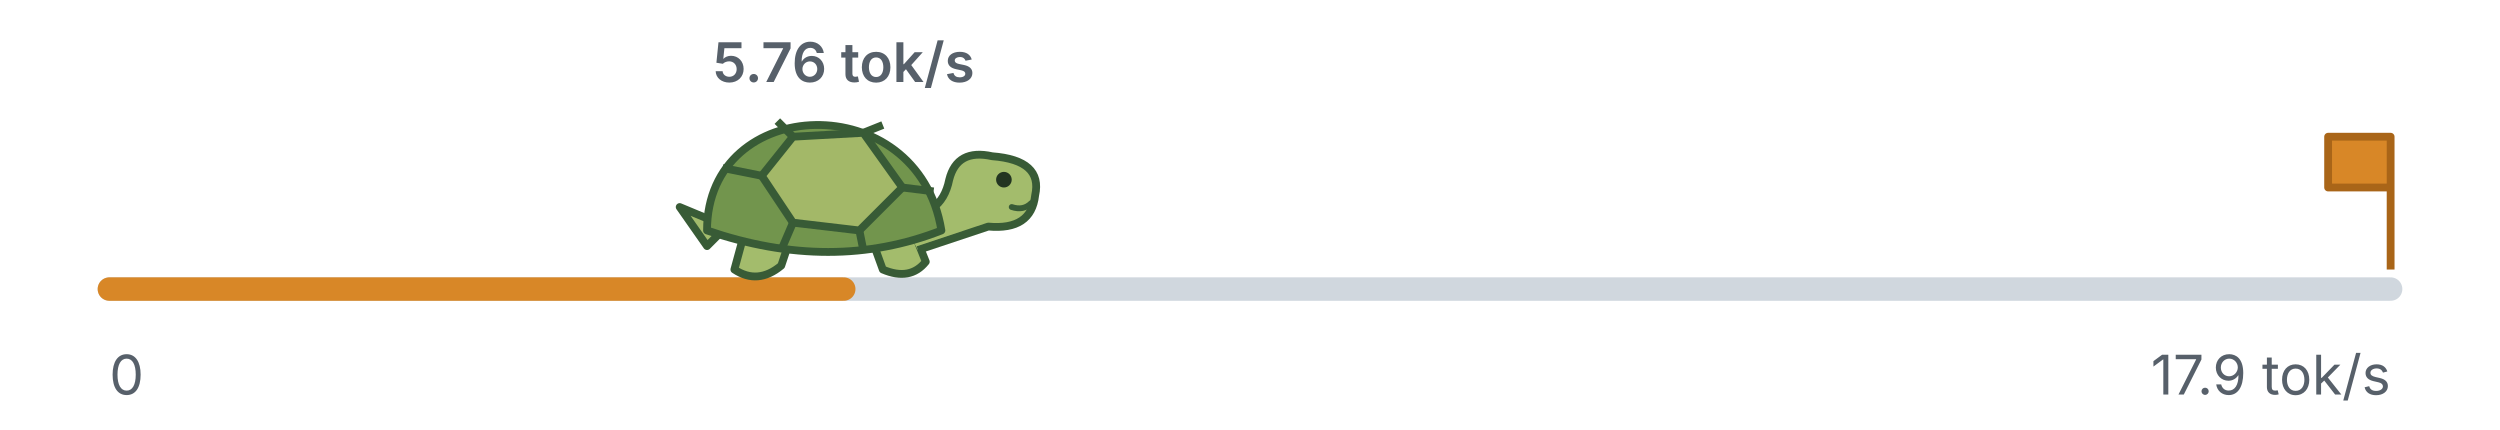
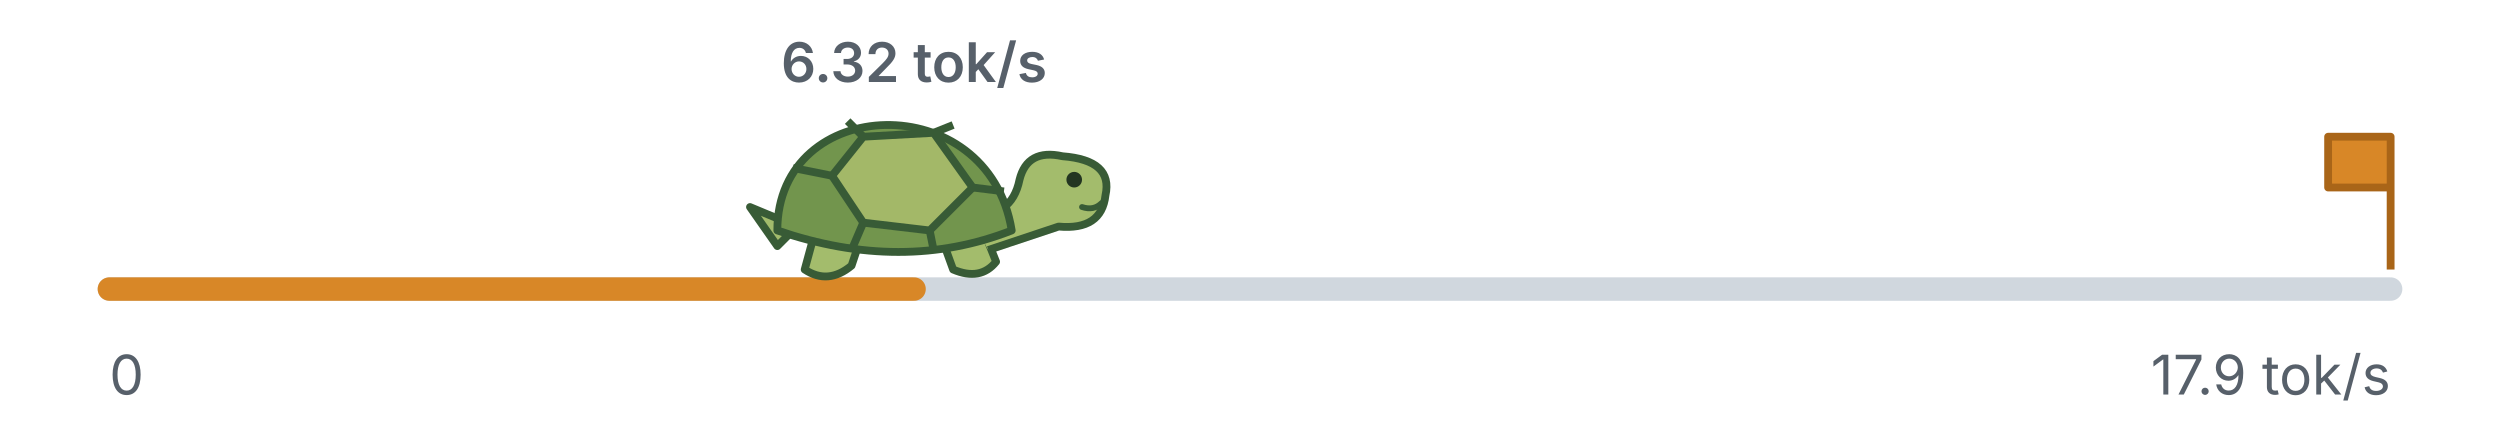
<svg xmlns="http://www.w3.org/2000/svg" width="640" height="110" viewBox="0 0 640 110" role="img" aria-labelledby="title desc">
  <style>
    text { font-family: system-ui, -apple-system, sans-serif; fill: #57606a; font-size: 14px; }
    .track { stroke: #d0d7de; }
    @media (prefers-color-scheme: dark) {
      text { fill: #c9d1d9; }
      .track { stroke: #484f58; }
    }
  </style>
  <path class="track" d="M28 74 H612" fill="none" stroke-width="6" stroke-linecap="round" />
-   <path d="M28 74 H216" fill="none" stroke="#d88727" stroke-width="6" stroke-linecap="round" />
-   <text x="216" y="21" text-anchor="middle" font-weight="600">5.76 tok/s</text>
-   <g transform="translate(-4,0)">
+   <path d="M28 74 H234" fill="none" stroke="#d88727" stroke-width="6" stroke-linecap="round" />
+   <text x="234" y="21" text-anchor="middle" font-weight="600">6.32 tok/s</text>
+   <g transform="translate(14,0)">
    <g stroke="#385b36" stroke-width="2" stroke-linejoin="round">
      <path d="M190 58 L178 53 L185 63 Z" fill="#a3bc6c" />
      <path d="M195 58 L192 69 Q198 73 204 68 L207 59 M226 58 L230 69 Q237 72 241 67 L237 57" fill="#a3bc6c" />
      <path d="M234 55 Q245 56 247 46 Q249 38 258 40 Q271 41 269 50 Q268 59 257 58 L239 64" fill="#a3bc6c" />
      <path d="M185 59 C185 24 239 22 245 59 Q217 70 185 59 Z" fill="#72954d" />
      <path d="M207 35 L225 34 L235 48 L224 59 L207 57 L199 45 Z" fill="#a3b868" />
      <path d="M207 35 L203 31 M225 34 L230 32 M235 48 L243 49 M224 59 L225 64 M207 57 L204 64 M199 45 L189 43" fill="none" />
    </g>
    <circle cx="261" cy="46" r="2" fill="#233521" />
    <path d="M263 53 Q266 54 268 52" fill="none" stroke="#385b36" stroke-width="1.5" stroke-linecap="round" />
  </g>
  <path d="M612 69 V35 L596 35 L596 48 L612 48" fill="#d88727" stroke="#a96518" stroke-width="2" stroke-linejoin="round" />
  <text x="28" y="101">0</text>
  <text x="612" y="101" text-anchor="end">17.9 tok/s</text>
</svg>
